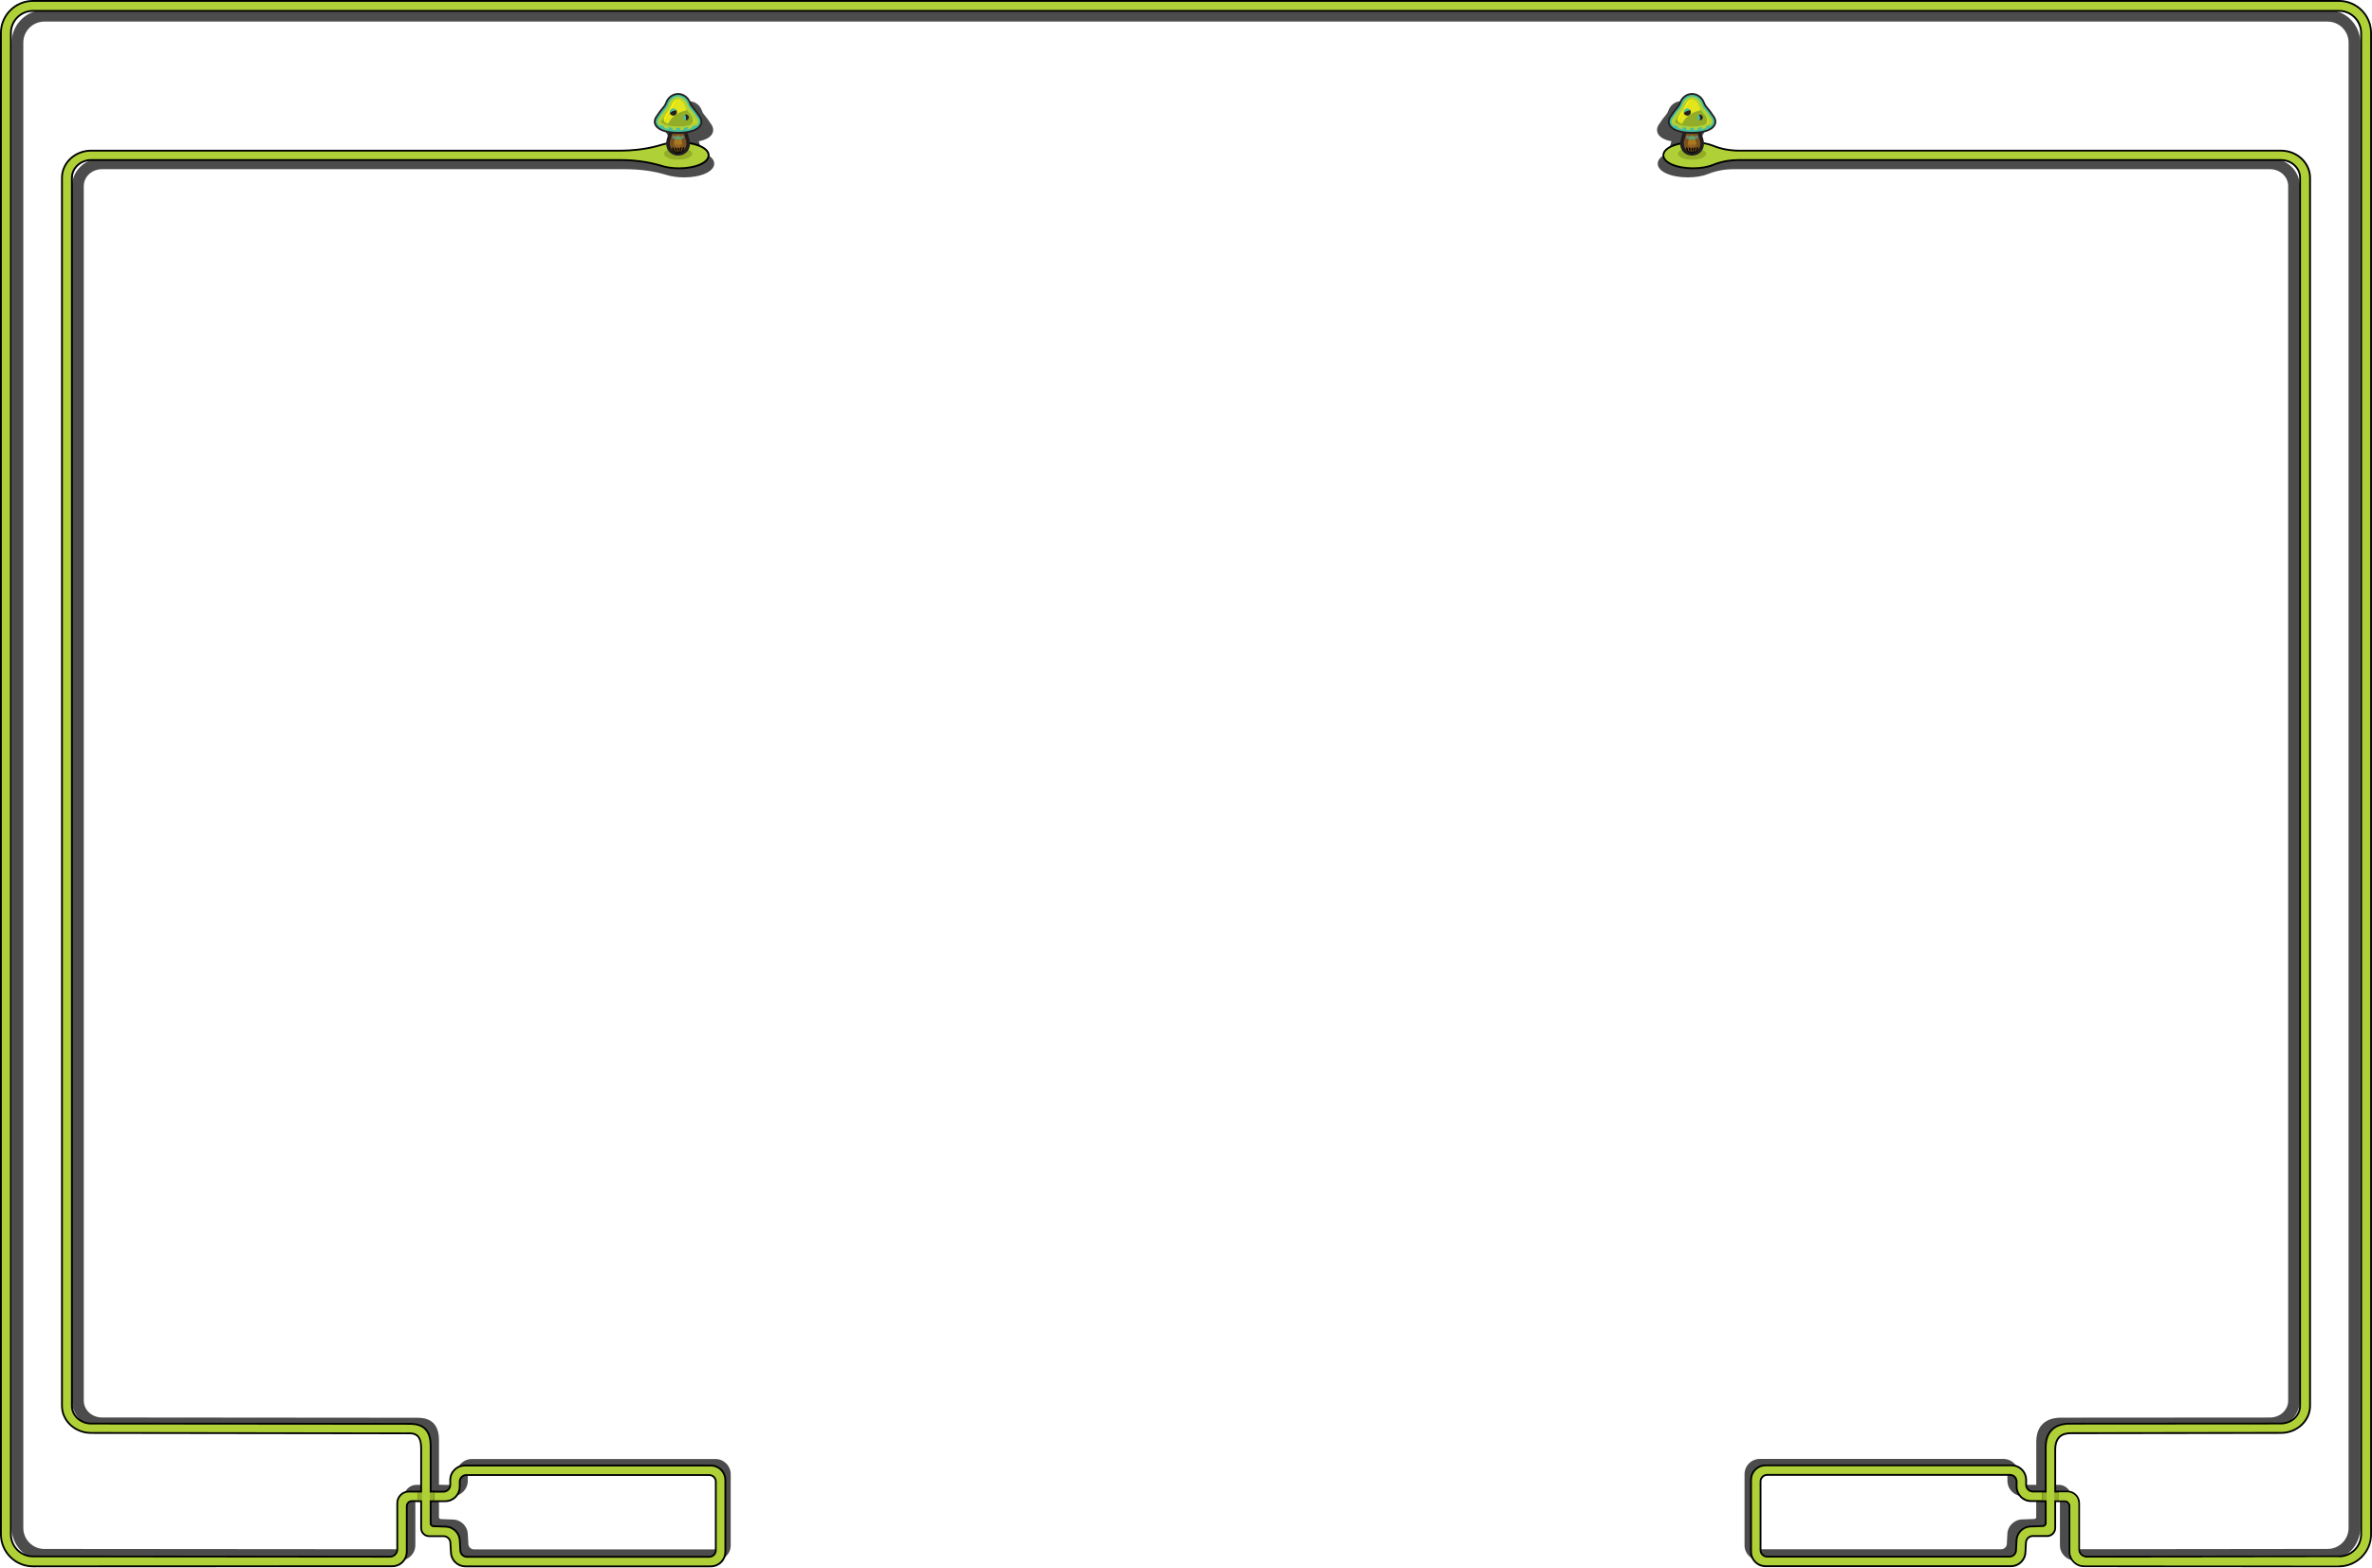
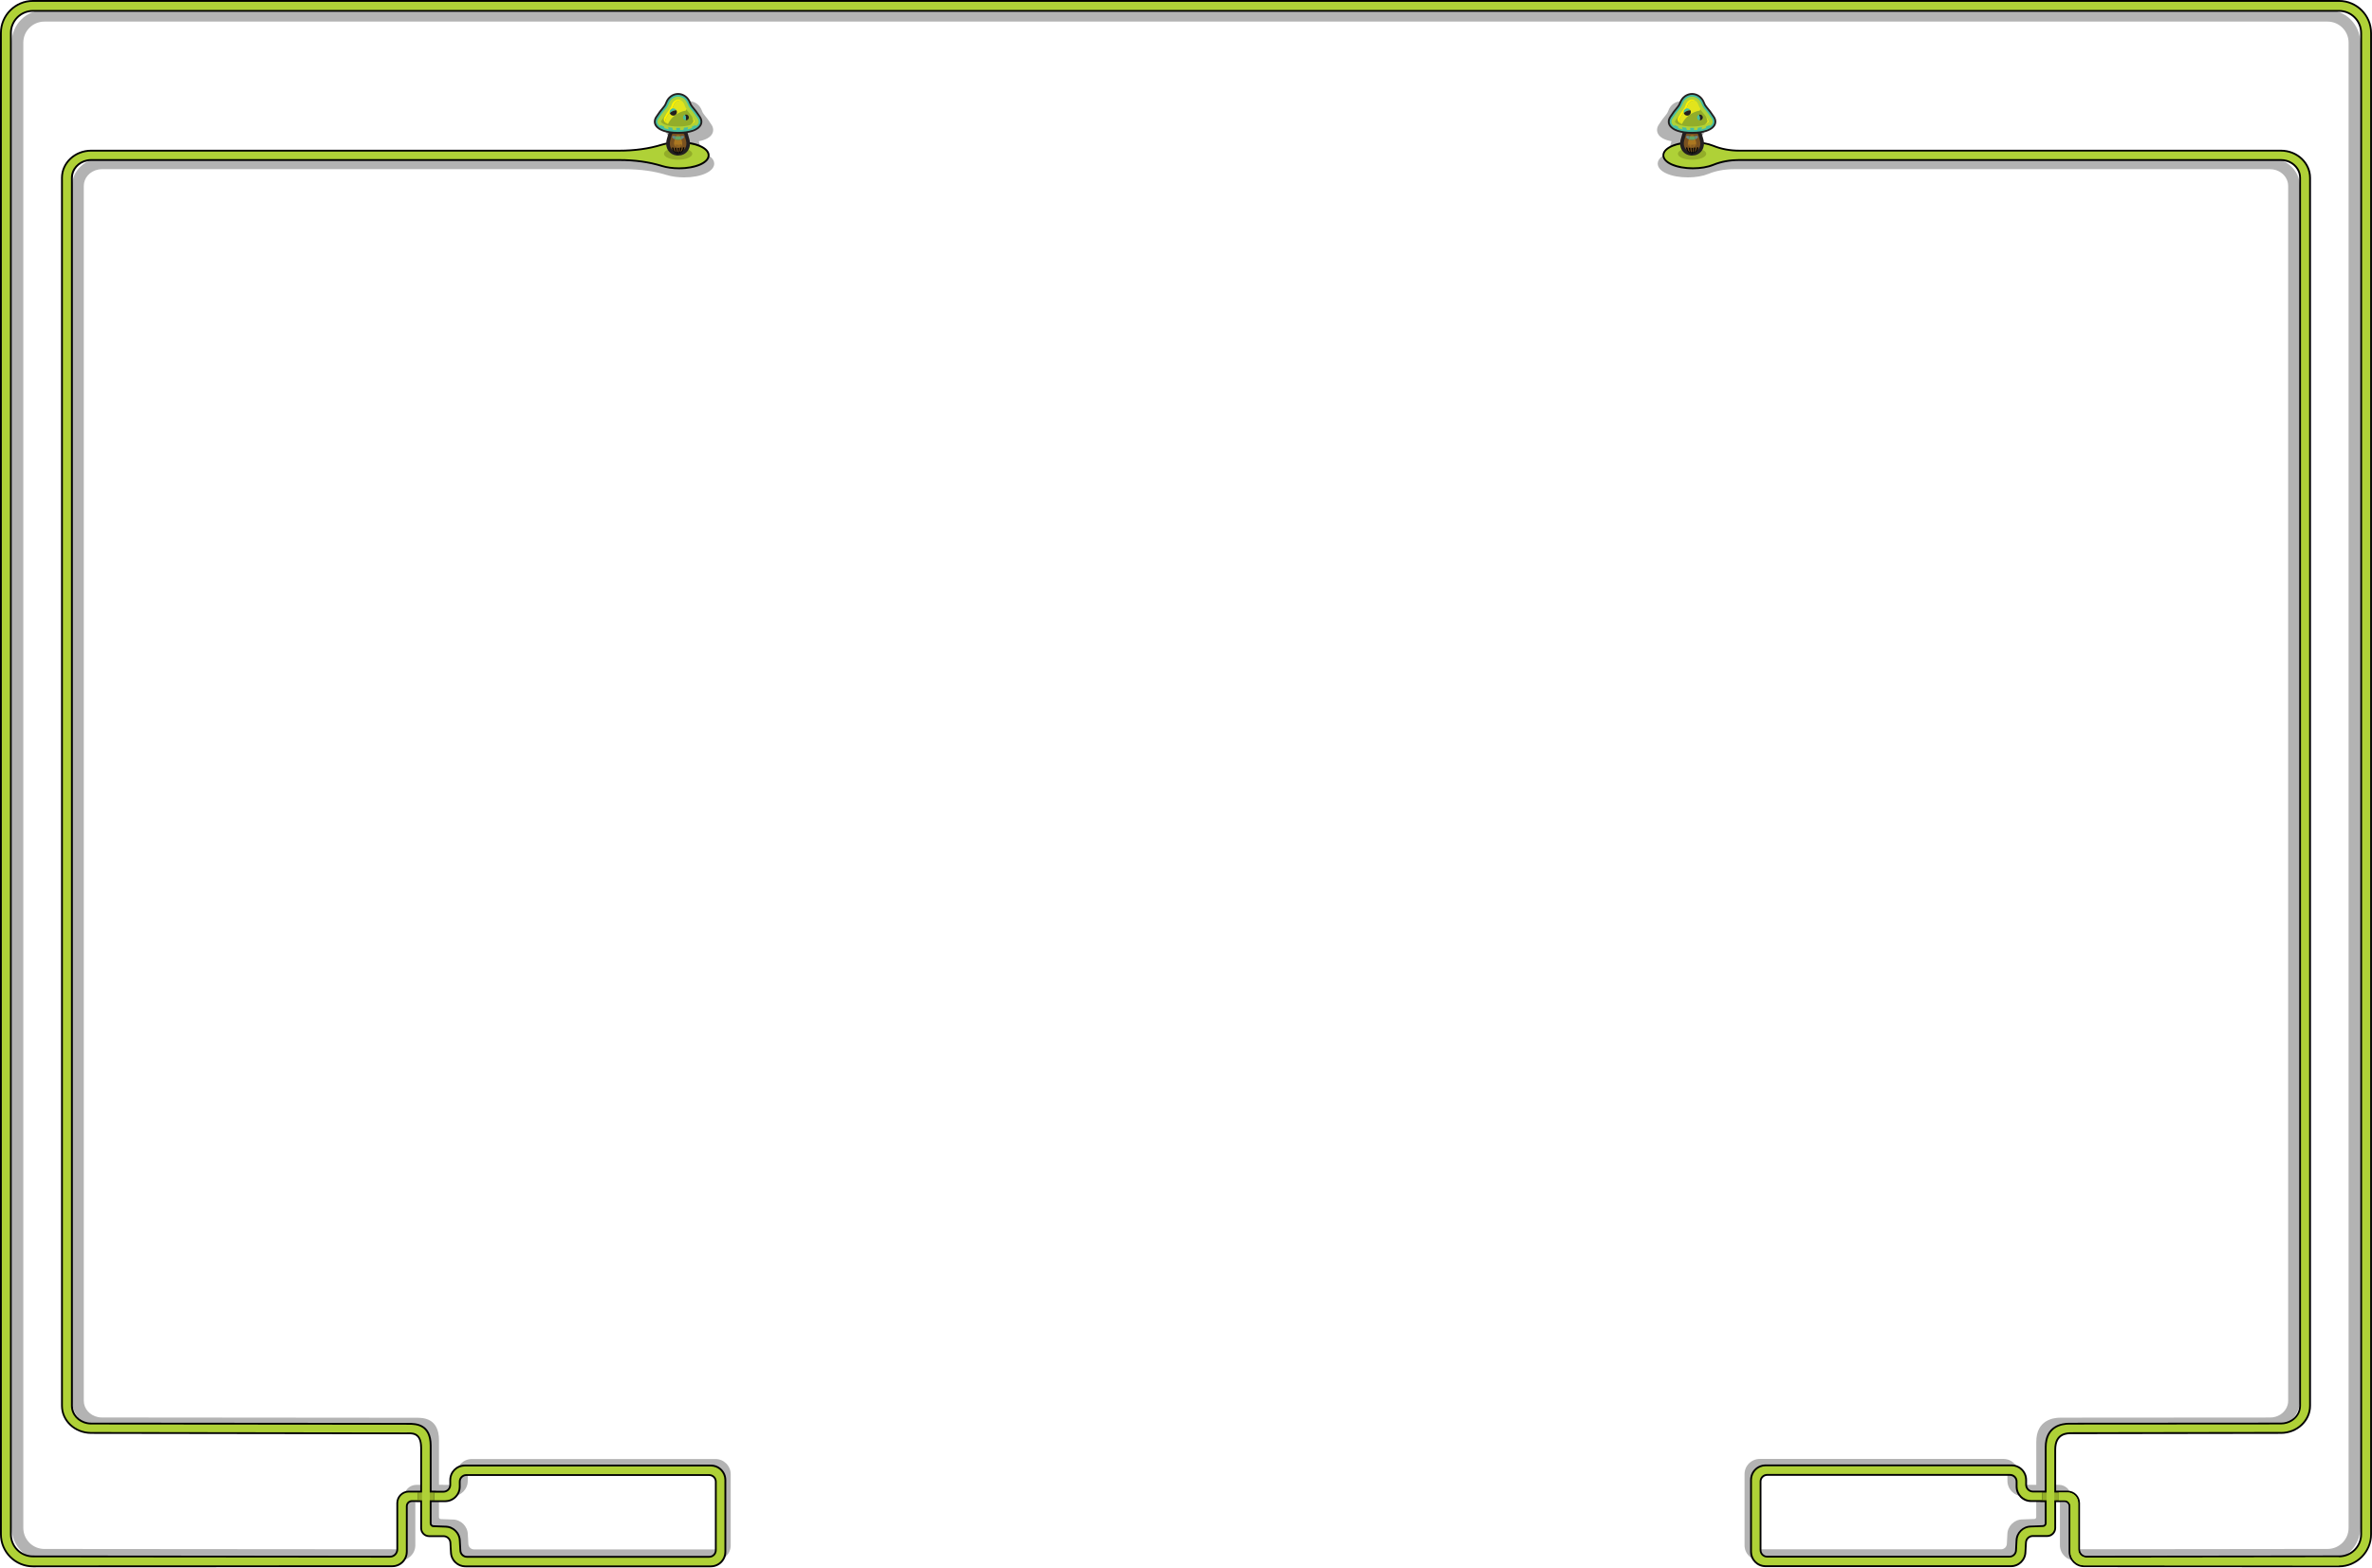
- <svg xmlns="http://www.w3.org/2000/svg" id="Layer_2" data-name="Layer 2" viewBox="0 0 1308 864.45">
+ <svg xmlns="http://www.w3.org/2000/svg" id="Layer_2" data-name="Layer 2" viewBox="0 0 1308 864.45" overflow="visible">
  <defs>
    <style>
      .cls-1 {
        fill: #668987;
      }

      .cls-2 {
        fill: #231f20;
      }

      .cls-3 {
        fill: #61a466;
      }

      .cls-4 {
        fill: #e2e41c;
      }

      .cls-5 {
        fill: #b0d237;
      }

      .cls-6 {
        fill: #7a5220;
      }

      .cls-7 {
-         opacity: .7;
+         opacity: .3;
      }

      .cls-8 {
        fill: #93ad29;
      }

      .cls-9 {
        fill: #47bda1;
      }

      .cls-10 {
        fill: #ab7721;
      }

      .cls-11 {
        fill: #fff200;
      }

      .cls-12 {
        fill: #afd137;
      }
    </style>
  </defs>
  <g id="Layer_1-2" data-name="Layer 1">
    <g>
      <path d="M1289.81,0H18.2C8.16,0,0,8.16,0,18.2v828.05c0,10.03,8.16,18.2,18.2,18.2l198.13-.07c4.68,0,8.49-3.81,8.49-8.5v-25.1c0-1.28,1.04-2.33,2.33-2.33h2.18v.07h2.41v14.34c0,2.72,2.21,4.93,4.93,4.93h7.93c1.79,0,3.25,1.46,3.28,3.29l.28,4.97c.05,4.63,3.86,8.4,8.5,8.4h135.33c4.69,0,8.5-3.81,8.5-8.5v-39.62c0-4.68-3.81-8.5-8.5-8.5h-135.7c-4.69,0-8.5,3.81-8.5,8.5v2.66c0,1.81-1.47,3.28-3.28,3.28h-4.1v-.07h-2.41v-24.87c0-12.49-9.07-12.5-12.49-12.5l-175.25-.15c-.69,0-1.38-.06-2.04-.19-4.66-.89-8.04-4.72-8.04-9.1V98.06c0-4.39,3.38-8.22,8.04-9.1.67-.13,1.36-.19,2.05-.19h291.38c8.43,0,16.22,1.09,23.16,3.24,2.82.87,6.16,1.33,9.65,1.33,9.6,0,16.83-3.29,16.83-7.67s-7.24-7.67-16.83-7.67c-3.5,0-6.84.46-9.66,1.34-6.96,2.16-14.77,3.25-23.21,3.25H50.25c-9.14,0-16.58,6.94-16.58,15.47v677.32c0,8.53,7.44,15.47,16.58,15.47l173.97.23c.2,0,.42,0,.66-.01.26,0,.54-.01.84-.01,3.13,0,6.02.92,6.02,7.57v23.58h-6.32c-3.77,0-6.84,3.07-6.84,6.84v25.54c0,1.95-1.59,3.54-3.55,3.54l-196.83-.17c-6.45,0-11.7-5.25-11.7-11.7V18.2c0-6.45,5.25-11.7,11.7-11.7h1271.61c6.45,0,11.7,5.25,11.7,11.7v828.05c0,6.45-5.25,11.7-11.71,11.7l-139.28.17c-.9,0-1.74-.34-2.4-.95-.03-.03-.07-.05-.1-.08-.47-.47-.79-1.06-.94-1.7,0-.04-.03-.07-.03-.11-.05-.23-.07-.46-.07-.7v-25.54c0-3.77-3.07-6.84-6.84-6.84h-6.32v-22.65c0-8.53,5.98-8.54,8.54-8.54l115.41-.16c9.14,0,16.58-6.94,16.58-15.47V98.06c0-8.53-7.44-15.47-16.58-15.47h-298.54c-5.2,0-9.99-.88-14.25-2.63-3.09-1.26-7.14-1.96-11.41-1.96-9.6,0-16.83,3.29-16.83,7.67s7.24,7.67,16.83,7.67c4.26,0,8.3-.69,11.39-1.95,4.25-1.74,9.04-2.62,14.23-2.62h298.57c1.03,0,2.04.14,3.02.42.63.18,1.24.42,1.82.71,3.24,1.64,5.26,4.76,5.26,8.16v677.32c0,3.07-1.65,5.95-4.43,7.69-.82.51-1.71.91-2.65,1.18-.97.28-1.99.42-3.02.42l-116.7.08c-4.06,0-13.49,1.33-13.49,13.5v23.94h-6.52c-1.81,0-3.28-1.47-3.28-3.28v-2.66c0-4.68-3.81-8.5-8.5-8.5h-135.7c-4.68,0-8.5,3.81-8.5,8.5v39.62c0,4.68,3.81,8.5,8.5,8.5h135.33c4.63,0,8.44-3.77,8.49-8.35l.28-5.06c.02-1.79,1.49-3.24,3.28-3.24h7.93c2.72,0,4.93-2.22,4.93-4.94v-14.27h2.41v-.07h2.17c1.28,0,2.33,1.04,2.33,2.33v25.1c0,4.68,3.81,8.5,8.49,8.5l140.58.07c10.03,0,18.19-8.16,18.19-18.2V18.2c0-10.03-8.16-18.2-18.19-18.2ZM254.02,820.02v-2.81c0-1.72,1.4-3.13,3.13-3.13h133.94c1.72,0,3.13,1.4,3.13,3.13v37.85c0,1.73-1.4,3.13-3.13,3.13h-133.61c-1.71,0-3.11-1.39-3.13-3.14l-.28-5.12c-.05-4.63-3.87-8.4-8.46-8.4l-6.62-.25c-.56-.02-1.01-.48-1.01-1.05v-11.73h7.54c4.69,0,8.5-3.81,8.5-8.5ZM1127.56,828.52v11.66c0,.56-.44,1.02-1.01,1.05l-6.58.25c-4.63,0-8.44,3.77-8.5,8.36l-.28,5.2c-.02,1.71-1.42,3.09-3.13,3.09h-133.61c-1.72,0-3.13-1.4-3.13-3.13v-37.86c0-1.72,1.4-3.13,3.13-3.13h133.93c1.73,0,3.13,1.4,3.13,3.13v2.81c0,4.69,3.81,8.5,8.5,8.5h5.13v.07h2.41Z" />
      <path class="cls-7" d="M1283.49,5.49H24.44C14.51,5.49,6.43,13.57,6.43,23.49v819.27c0,9.93,8.08,18,18.02,18l196.17-.07c4.64,0,8.41-3.77,8.41-8.41v-24.84c0-1.27,1.03-2.3,2.31-2.3h2.15v.07h2.39v14.19c0,2.69,2.19,4.88,4.88,4.88h7.85c1.77,0,3.22,1.44,3.24,3.25l.28,4.92c.05,4.58,3.83,8.31,8.41,8.31h133.99c4.64,0,8.41-3.77,8.41-8.41v-39.2c0-4.64-3.77-8.41-8.41-8.41h-134.36c-4.64,0-8.41,3.77-8.41,8.41v2.63c0,1.79-1.46,3.24-3.24,3.24h-4.06v-.07h-2.39v-24.61c0-12.36-8.98-12.36-12.37-12.36l-173.52-.15c-.68,0-1.36-.06-2.02-.19-4.62-.88-7.96-4.67-7.96-9.01V102.52c0-4.34,3.35-8.13,7.96-9.01.66-.13,1.35-.19,2.03-.19h288.5c8.35,0,16.06,1.08,22.93,3.2,2.79.86,6.1,1.32,9.56,1.32,9.5,0,16.67-3.26,16.67-7.58,0-2.71-2.81-5-7.24-6.33.02-.77-.06-1.58-.27-2.39-.34-1.32-.67-2.54-1.01-3.65,3.73-.67,6.34-2.1,7.41-4.1.81-1.52.69-3.3-.33-4.9-1.42-2.24-2.83-4.17-4.18-5.73-.49-.56-.88-1.27-1.16-2.09-1.08-3.11-3.84-5.19-6.87-5.19s-5.8,2.09-6.87,5.19c-.28.82-.68,1.53-1.16,2.09-1.35,1.56-2.76,3.49-4.18,5.73-1.01,1.6-1.13,3.38-.33,4.9,1.06,2,3.67,3.44,7.41,4.1-.34,1.11-.68,2.33-1.01,3.65-.11.44-.18.87-.23,1.3-2.22.2-4.34.58-6.21,1.16-6.89,2.13-14.63,3.22-22.98,3.22H56.18c-9.05,0-16.42,6.86-16.42,15.3v670.13c0,8.44,7.36,15.3,16.42,15.3l172.25.23c.2,0,.42,0,.66-.01.26,0,.53-.01.83-.01,3.1,0,5.96.91,5.96,7.49v23.33h-6.26c-3.74,0-6.78,3.04-6.78,6.77v25.26c0,1.93-1.57,3.5-3.51,3.5l-194.88-.16c-6.39,0-11.59-5.19-11.59-11.58V23.49c0-6.38,5.2-11.58,11.59-11.58h1259.05c6.39,0,11.59,5.19,11.59,11.58v819.27c0,6.38-5.2,11.58-11.59,11.58l-137.91.16c-.89,0-1.73-.34-2.38-.94-.03-.03-.07-.05-.1-.08-.47-.47-.78-1.05-.93-1.68,0-.04-.02-.07-.03-.11-.04-.22-.07-.45-.07-.69v-25.26c0-3.73-3.04-6.77-6.78-6.77h-6.26v-22.41c0-8.44,5.92-8.45,8.45-8.45l114.27-.16c9.05,0,16.42-6.86,16.42-15.3V102.52c0-8.44-7.36-15.3-16.42-15.3h-295.59c-5.15,0-9.89-.87-14.1-2.6-2.47-1.01-5.57-1.65-8.89-1.86-.05-.4-.11-.81-.22-1.21-.34-1.32-.67-2.54-1.01-3.65,3.73-.67,6.34-2.1,7.41-4.1.81-1.52.69-3.3-.33-4.9-1.42-2.24-2.83-4.17-4.18-5.73-.49-.56-.88-1.27-1.16-2.09-1.08-3.11-3.84-5.19-6.87-5.19s-5.8,2.09-6.87,5.19c-.28.82-.68,1.53-1.16,2.09-1.35,1.56-2.76,3.49-4.18,5.73-1.01,1.6-1.13,3.38-.33,4.9,1.06,2,3.67,3.44,7.41,4.1-.34,1.11-.67,2.33-1.01,3.65-.23.92-.31,1.83-.25,2.69-3.89,1.36-6.31,3.51-6.31,6.02,0,4.32,7.16,7.58,16.67,7.58,4.22,0,8.22-.69,11.27-1.93,4.21-1.72,8.95-2.59,14.09-2.59h295.62c1.02,0,2.02.14,2.99.42.62.18,1.23.42,1.8.71,3.21,1.62,5.21,4.71,5.21,8.07v670.13c0,3.04-1.64,5.89-4.38,7.61-.81.51-1.69.9-2.62,1.17-.96.28-1.97.42-2.99.42l-115.55.08c-4.02,0-13.36,1.31-13.36,13.35v23.69h-6.45c-1.79,0-3.24-1.45-3.24-3.24v-2.63c0-4.64-3.77-8.41-8.41-8.41h-134.36c-4.64,0-8.41,3.77-8.41,8.41v39.2c0,4.64,3.77,8.41,8.41,8.41h133.99c4.58,0,8.36-3.73,8.41-8.27l.28-5.01c.02-1.77,1.47-3.2,3.24-3.2h7.85c2.69,0,4.88-2.19,4.88-4.88v-14.12h2.39v-.07h2.15c1.27,0,2.31,1.03,2.31,2.3v24.84c0,4.63,3.77,8.41,8.41,8.41l139.2.07c9.93,0,18.01-8.08,18.01-18V23.49c0-9.93-8.08-18-18.01-18ZM242.06,825.22h7.47c4.64,0,8.41-3.77,8.41-8.41v-2.78c0-1.71,1.39-3.09,3.1-3.09h132.61c1.71,0,3.1,1.39,3.1,3.09v37.45c0,1.71-1.39,3.1-3.1,3.1h-132.29c-1.69,0-3.08-1.37-3.1-3.1l-.28-5.06c-.05-4.58-3.83-8.31-8.37-8.31l-6.55-.25c-.56-.02-1-.48-1-1.03v-11.6ZM1122.85,836.76c0,.56-.44,1.01-1,1.03l-6.52.25c-4.59,0-8.36,3.73-8.41,8.27l-.28,5.15c-.02,1.69-1.41,3.06-3.1,3.06h-132.29c-1.71,0-3.1-1.39-3.1-3.09v-37.45c0-1.71,1.39-3.09,3.1-3.09h132.61c1.71,0,3.1,1.39,3.1,3.09v2.78c0,4.64,3.77,8.41,8.41,8.41h5.08v.07h2.39v11.53Z" />
      <g>
        <rect class="cls-8" x="230.32" y="823.2" width="9.07" height="4.32" />
        <rect class="cls-8" x="1126.15" y="823.2" width="9.07" height="4.32" />
        <g>
          <path class="cls-12" d="M1289.81,1H18.2C8.7,1,1,8.7,1,18.2v828.05c0,9.5,7.7,17.2,17.2,17.2l198.13-.07c4.14,0,7.49-3.36,7.49-7.5v-25.11c0-1.84,1.49-3.33,3.33-3.33h3.18v-4.25h-4.91c-3.23,0-5.85,2.62-5.85,5.85v25.54c0,2.51-2.04,4.54-4.55,4.54l-196.82-.17c-7.02,0-12.7-5.69-12.7-12.7V18.2h0c0-7.02,5.69-12.7,12.7-12.7h1271.61c7.02,0,12.7,5.69,12.7,12.7h0v828.05c0,7.02-5.69,12.7-12.7,12.7l-139.28.17c-2.51,0-4.55-2.03-4.55-4.54v-25.54c0-3.23-2.62-5.85-5.85-5.85h-4.91v4.25h3.18c1.84,0,3.33,1.49,3.33,3.33v25.11c0,4.14,3.35,7.49,7.49,7.5l140.58.07c9.5,0,17.2-7.7,17.2-17.2V18.2c0-9.5-7.7-17.2-17.2-17.2Z" />
          <path class="cls-12" d="M1257.75,789.85c8.61,0,15.58-6.48,15.58-14.47V98.06c0-7.99-6.98-14.47-15.58-14.47h-298.54c-5,0-10-.81-14.62-2.7-2.85-1.17-6.74-1.89-11.03-1.89-8.74,0-15.83,2.98-15.83,6.66s7.09,6.66,15.83,6.66c4.28,0,8.16-.72,11.01-1.88,4.62-1.89,9.62-2.69,14.61-2.69h298.57c1.15,0,2.25.16,3.29.46.69.2,1.36.46,1.99.78,3.46,1.75,5.81,5.15,5.81,9.05v677.32c0,3.55-1.94,6.68-4.89,8.53-.89.56-1.86,1-2.9,1.3s-2.15.46-3.29.46l-116.7.08c-4.14,0-12.49,1.36-12.49,12.5v41.92c0,1.1-.87,2-1.97,2.04l-6.62.25c-4.11,0-7.45,3.3-7.5,7.41l-.28,5.16c-.03,2.26-1.87,4.08-4.13,4.08h-133.61c-2.28,0-4.13-1.85-4.13-4.13v-37.85c0-2.28,1.85-4.13,4.13-4.13h133.93c2.28,0,4.13,1.85,4.13,4.13v2.81c0,4.14,3.36,7.5,7.5,7.5h6.13v-4.25h-5.1c-2.36,0-4.28-1.91-4.28-4.28v-2.66c0-4.14-3.36-7.5-7.5-7.5h-135.7c-4.14,0-7.5,3.36-7.5,7.5v39.62c0,4.14,3.36,7.5,7.5,7.5h135.33c4.11,0,7.45-3.3,7.5-7.41l.28-5.01c.03-2.34,1.93-4.23,4.28-4.23h7.93c2.17,0,3.93-1.77,3.93-3.94v-43.24c0-9.51,7.03-9.54,9.53-9.54l115.41-.16Z" />
          <path class="cls-12" d="M391.97,808.83h-135.7c-4.14,0-7.5,3.36-7.5,7.5v2.66c0,2.36-1.91,4.28-4.28,4.28h-5.1v4.25h6.13c4.14,0,7.5-3.36,7.5-7.5v-2.81c0-2.28,1.85-4.13,4.13-4.13h133.93c2.28,0,4.13,1.85,4.13,4.13v37.85c0,2.28-1.85,4.13-4.13,4.13h-133.61c-2.26,0-4.1-1.82-4.13-4.08l-.28-5.16c-.05-4.11-3.39-7.41-7.5-7.41l-6.62-.25c-1.1-.04-1.97-.95-1.97-2.04v-42.92c0-11.14-7.35-11.49-11.49-11.5l-175.25-.15c-.76,0-1.51-.07-2.23-.21-5.05-.96-8.86-5.12-8.86-10.09V98.06c0-4.97,3.81-9.12,8.86-10.09.72-.14,1.47-.21,2.23-.21h291.38c7.93,0,15.88.94,23.46,3.28,2.62.81,5.85,1.29,9.35,1.29,8.74,0,15.83-2.98,15.83-6.66s-7.09-6.66-15.83-6.66c-3.5,0-6.74.48-9.36,1.29-7.6,2.35-15.56,3.3-23.51,3.3H50.25c-8.61,0-15.58,6.48-15.58,14.47v677.32c0,7.99,6.98,14.47,15.58,14.47l173.95.23c2.51,0,8.53-.96,8.53,8.54v44.24c0,2.17,1.76,3.93,3.93,3.93h7.93c2.34,0,4.25,1.89,4.28,4.23l.28,5.01c.05,4.11,3.39,7.41,7.5,7.41h135.33c4.14,0,7.5-3.36,7.5-7.5v-39.62c0-4.14-3.36-7.5-7.5-7.5Z" />
        </g>
        <path class="cls-12" d="M1289.8,858.95l-139.28.17c-2.51,0-4.55-2.03-4.55-4.54v-25.54c0-3.23-2.62-5.85-5.85-5.85h-4.91v4.25h3.18c1.84,0,3.33,1.49,3.33,3.33v25.11c0,4.14,3.35,7.49,7.49,7.5l140.58.07" />
      </g>
      <g>
        <ellipse class="cls-8" cx="373.93" cy="84.82" rx="7.8" ry="3.28" />
        <path class="cls-2" d="M373.71,85.81l-.78-.04v-.03c-1.72-.23-3.19-1.05-4.2-2.37-1.31-1.69-1.7-4.02-1.08-6.4.34-1.32.69-2.54,1.03-3.65-3.82-.67-6.49-2.1-7.58-4.1-.82-1.52-.7-3.3.33-4.9,1.45-2.24,2.89-4.17,4.27-5.73.5-.56.9-1.27,1.19-2.09,1.1-3.11,3.93-5.19,7.03-5.19s5.93,2.09,7.03,5.19c.29.82.69,1.53,1.19,2.09,1.38,1.56,2.82,3.49,4.27,5.73,1.04,1.6,1.16,3.38.33,4.9-1.09,2-3.76,3.44-7.58,4.1.34,1.11.69,2.33,1.03,3.65.62,2.37.23,4.71-1.08,6.4-1.17,1.51-2.94,2.38-5,2.43-.07,0-.13,0-.2,0s-.13,0-.22,0Z" />
        <path class="cls-2" d="M373.93,84.82c-1.82,0-3.39-.73-4.41-2.05-1.12-1.44-1.45-3.46-.91-5.53.57-2.19,1.14-4.07,1.67-5.58.25-.69.44-1.55.59-2.55.42-2.95,1.56-4.72,3.06-4.72s2.64,1.76,3.06,4.72c.14,1,.34,1.86.59,2.55.54,1.51,1.1,3.39,1.67,5.58.54,2.07.21,4.09-.91,5.53-1.02,1.32-2.59,2.05-4.41,2.05Z" />
        <path class="cls-6" d="M377.38,74.28c-.11-.35-.44-.58-.81-.55-.87.06-1.75.09-2.64.09s-1.77-.03-2.64-.09c-.37-.02-.7.2-.81.55-.35,1.16-.66,2.28-.9,3.21-.91,3.5,1.03,6.33,4.35,6.33s5.26-2.84,4.35-6.33c-.24-.93-.55-2.05-.9-3.21Z" />
        <path class="cls-9" d="M373.93,72.75c-6.12,0-10.58-1.5-11.94-4-.65-1.2-.55-2.58.29-3.88,1.43-2.2,2.83-4.09,4.18-5.61.58-.66,1.05-1.47,1.38-2.42.96-2.71,3.4-4.53,6.09-4.53s5.13,1.82,6.09,4.53c.33.95.8,1.76,1.38,2.42,1.35,1.52,2.75,3.41,4.18,5.61.84,1.3.95,2.67.29,3.88-1.36,2.5-5.83,4-11.94,4Z" />
        <path class="cls-5" d="M384.75,65.42c-1-1.54-2.45-3.63-4.09-5.5-.71-.8-1.22-1.74-1.58-2.75-.8-2.26-2.8-3.86-5.14-3.86s-4.35,1.6-5.14,3.86c-.36,1.01-.87,1.95-1.58,2.75-1.65,1.86-3.09,3.95-4.09,5.5-2.27,3.5,2.57,6.33,10.81,6.33s13.08-2.84,10.81-6.33Z" />
        <path class="cls-8" d="M373.93,69.78c-5.84,0-8.84-1.5-9.35-2.44-.06-.1-.16-.3.17-.82,1.35-2.09,2.68-3.86,3.93-5.28.84-.95,1.51-2.1,1.97-3.42.55-1.54,1.83-2.54,3.27-2.54s2.73,1,3.27,2.54c.47,1.32,1.13,2.47,1.97,3.42,1.25,1.42,2.57,3.19,3.93,5.28.34.52.23.71.17.82-.51.94-3.51,2.44-9.35,2.44Z" />
        <path class="cls-11" d="M367.38,64.96c.7-1.21,1.71-2.86,2.86-4.32.49-.63.85-1.37,1.1-2.16.56-1.78,1.95-3.04,3.59-3.04.33,0,.65.06.95.16-.57-.42-1.23-.67-1.95-.67-1.64,0-3.03,1.26-3.59,3.04-.25.79-.61,1.53-1.1,2.16-1.15,1.46-2.16,3.11-2.86,4.32-.93,1.62-.14,3.05,1.84,3.96.03.02.07,0,.1,0-1.29-.89-1.72-2.1-.95-3.45Z" />
        <path class="cls-4" d="M378.19,60.98c.16-.43.2-.54.35-.96-.45-.61-.78-1.31-1.02-2.05-.31-1-.9-1.83-1.64-2.37-.31-.1-.62-.16-.95-.16-1.64,0-3.03,1.26-3.59,3.04-.25.79-.61,1.53-1.1,2.16-1.15,1.46-2.16,3.11-2.86,4.32-.77,1.34-.34,2.55.95,3.45.02-.01.04-.02.05-.05,1.74-3.8,5.39-6.62,9.81-7.37Z" />
        <path class="cls-9" d="M372.99,60.8c-.34-.61-.99-1.02-1.73-1.02-1.1,0-2,.9-2,2,0,.21.04.4.1.59.89-.92,2.17-1.52,3.63-1.57Z" />
        <path class="cls-2" d="M378.26,63.18c-.19,0-.38.04-.55.1.34.6.55,1.28.55,2,0,.38-.07.73-.16,1.08.05,0,.11.02.16.02.88,0,1.6-.72,1.6-1.6s-.72-1.6-1.6-1.6Z" />
        <path class="cls-2" d="M371.26,63.78c1.1,0,2-.9,2-2,0-.36-.1-.69-.27-.98-1.46.05-2.75.65-3.63,1.57.25.81,1,1.41,1.9,1.41Z" />
        <path class="cls-9" d="M377.71,63.29c-.61.22-1.05.81-1.05,1.5,0,.83.63,1.5,1.44,1.58.1-.35.16-.71.16-1.08,0-.72-.21-1.39-.55-2Z" />
        <path d="M372.5,84.61c.14.05.21.08.35.12-.99-1.33-1.39-2.17-1.46-3.31-.27-.03-.53-.07-.79-.11.03,1.15.52,1.95,1.91,3.3Z" />
        <path d="M373.18,84.82c.14.03.21.04.35.06-.39-1.31-.56-2.2-.61-3.33-.26-.01-.52-.03-.78-.05.07,1.13.37,2,1.05,3.32Z" />
        <path d="M373.64,81.57c.02,1.14.08,2.03.21,3.34.14,0,.21,0,.35,0,.13-1.31.19-2.2.21-3.34-.13,0-.26.01-.39.01s-.26-.01-.39-.01Z" />
        <path d="M374.44,84.78c.14-.02.21-.03.35-.06.68-1.32.97-2.19,1.05-3.32-.26.02-.52.04-.78.05-.05,1.13-.22,2.02-.61,3.33Z" />
        <path d="M375.11,84.64c.14-.04.21-.07.35-.12,1.38-1.35,1.87-2.14,1.91-3.3-.26.04-.52.08-.79.11-.07,1.14-.48,1.98-1.46,3.31Z" />
        <path class="cls-9" d="M383.99,69.93c0,.06-.02.12-.03.18.02-.06.03-.12.03-.18Z" />
        <path class="cls-9" d="M363.9,70.11c-.01-.06-.02-.12-.03-.18,0,.06.01.12.03.18Z" />
        <path class="cls-9" d="M364.43,68.99s-.05.04-.07.06c-.35.31-.49.6-.48.88,0,.06.02.12.03.18.19.66,1.33,1.22,3.21,1.61-.61-.64-.9-1.26-.95-1.99-.76-.21-1.35-.46-1.74-.74Z" />
        <path class="cls-9" d="M368.4,70.18c.12.66.39,1.25.86,1.87.62.07,1.28.12,1.98.16-.28-.6-.45-1.17-.54-1.79-.83-.06-1.6-.14-2.3-.24Z" />
        <path class="cls-9" d="M373.93,70.53c-.38,0-.75,0-1.11-.01.03.61.09,1.17.19,1.76.31,0,.61.01.93.01s.62,0,.93-.01c.09-.59.15-1.15.19-1.76-.36,0-.73.01-1.11.01Z" />
        <path class="cls-9" d="M377.17,70.42c-.09.62-.26,1.2-.54,1.79.7-.04,1.37-.09,1.98-.16.47-.62.74-1.21.86-1.87-.7.1-1.47.18-2.3.24Z" />
        <path class="cls-9" d="M383.51,69.05s-.05-.04-.07-.06c-.39.28-.98.53-1.74.74-.05.73-.34,1.35-.95,1.99,1.88-.39,3.02-.95,3.21-1.61.01-.06.02-.12.03-.18,0-.28-.14-.58-.48-.88Z" />
        <path class="cls-4" d="M381.65,64.38s1.61,2.05,1.69,2.7-2.59,1.91-2.59,1.91c0,0,1.62-1.41,1.62-2.11s-.72-2.5-.72-2.5Z" />
        <path class="cls-10" d="M372.13,76.84c-.1.35-.2.74-.31,1.14-.27,1.02-.15,1.96.33,2.57.12.16.28.29.44.4-.17-.43-.25-.83-.26-1.31.13.03.25.06.38.08.02.51.11.95.26,1.43.1.04.2.07.3.09-.11-.49-.18-.95-.2-1.47.13.02.25.03.38.04.01.52.05.98.12,1.48.09.01.18.02.28.03-.02-.5-.04-.96-.04-1.49.06,0,.12,0,.19,0s.12,0,.19,0c0,.52-.02.98-.04,1.47.07,0,.15,0,.22-.02.07-.52.11-1,.13-1.54.13,0,.25-.02.38-.04-.02.54-.09,1.01-.21,1.52.1-.03.21-.05.3-.09.16-.5.25-.95.28-1.48.13-.02.26-.05.38-.08,0,.49-.09.9-.27,1.34.13-.1.26-.22.36-.35.48-.61.6-1.55.33-2.57-.1-.4-.21-.79-.31-1.14-.53.19-1.15.32-1.8.32s-1.27-.13-1.8-.32Z" />
        <path class="cls-10" d="M375.18,75.14c-.22-.35-.56-.6-.87-.58h-.75c-.31-.02-.66.23-.87.58.24.03.64.07,1.25.07s1.01-.04,1.25-.07Z" />
        <path class="cls-1" d="M372.68,75.14c-.18-.02-.29-.04-.29-.04-.62-.28-1.32-.23-1.55-.04l-.13.18c-.37.54.33,1.21,1.42,1.59.22-.78.4-1.37.4-1.37.04-.12.09-.23.15-.33Z" />
        <path class="cls-1" d="M377.15,75.25l-.13-.18c-.23-.2-.93-.25-1.55.04,0,0-.11.02-.29.04.06.1.12.21.15.33,0,0,.18.58.39,1.37,1.09-.39,1.78-1.06,1.42-1.59Z" />
        <path class="cls-3" d="M375.18,75.14c-.24.03-.64.07-1.25.07s-1.01-.04-1.25-.07c-.06.1-.12.21-.15.33,0,0-.18.58-.4,1.37.53.19,1.15.32,1.8.32s1.27-.13,1.8-.32c-.22-.78-.39-1.37-.39-1.37-.04-.12-.09-.23-.15-.33Z" />
        <ellipse class="cls-8" cx="933.06" cy="84.82" rx="7.8" ry="3.28" />
        <path class="cls-2" d="M932.84,85.81l-.78-.04v-.03c-1.72-.23-3.19-1.05-4.2-2.37-1.31-1.69-1.7-4.02-1.08-6.4.34-1.32.69-2.54,1.03-3.65-3.82-.67-6.49-2.1-7.58-4.1-.82-1.52-.7-3.3.33-4.9,1.45-2.24,2.89-4.17,4.27-5.73.5-.56.9-1.27,1.19-2.09,1.1-3.11,3.93-5.19,7.03-5.19s5.93,2.09,7.03,5.19c.29.82.69,1.53,1.19,2.09,1.38,1.56,2.82,3.49,4.27,5.73,1.04,1.6,1.16,3.38.33,4.9-1.09,2-3.76,3.44-7.58,4.1.34,1.11.69,2.33,1.03,3.65.62,2.37.23,4.71-1.08,6.4-1.17,1.51-2.94,2.38-5,2.43-.07,0-.13,0-.2,0s-.13,0-.22,0Z" />
        <path class="cls-2" d="M933.06,84.82c-1.82,0-3.39-.73-4.41-2.05-1.12-1.44-1.45-3.46-.91-5.53.57-2.19,1.14-4.07,1.67-5.58.25-.69.44-1.55.59-2.55.42-2.95,1.56-4.72,3.06-4.72s2.64,1.76,3.06,4.72c.14,1,.34,1.86.59,2.55.54,1.51,1.1,3.39,1.67,5.58.54,2.07.21,4.09-.91,5.53-1.02,1.32-2.59,2.05-4.41,2.05Z" />
        <path class="cls-6" d="M936.51,74.28c-.11-.35-.44-.58-.81-.55-.87.06-1.75.09-2.64.09s-1.77-.03-2.64-.09c-.37-.02-.7.2-.81.55-.35,1.16-.66,2.28-.9,3.21-.91,3.5,1.03,6.33,4.35,6.33s5.26-2.84,4.35-6.33c-.24-.93-.55-2.05-.9-3.21Z" />
        <path class="cls-9" d="M933.06,72.75c-6.12,0-10.58-1.5-11.94-4-.65-1.2-.55-2.58.29-3.88,1.43-2.2,2.83-4.09,4.18-5.61.58-.66,1.05-1.47,1.38-2.42.96-2.71,3.4-4.53,6.09-4.53s5.13,1.82,6.09,4.53c.33.95.8,1.76,1.38,2.42,1.35,1.52,2.75,3.41,4.18,5.61.84,1.3.95,2.67.29,3.88-1.36,2.5-5.83,4-11.94,4Z" />
        <path class="cls-5" d="M943.87,65.42c-1-1.54-2.45-3.63-4.09-5.5-.71-.8-1.22-1.74-1.58-2.75-.8-2.26-2.8-3.86-5.14-3.86s-4.35,1.6-5.14,3.86c-.36,1.01-.87,1.95-1.58,2.75-1.65,1.86-3.09,3.95-4.09,5.5-2.27,3.5,2.57,6.33,10.81,6.33s13.08-2.84,10.81-6.33Z" />
        <path class="cls-8" d="M933.06,69.78c-5.84,0-8.84-1.5-9.35-2.44-.06-.1-.16-.3.17-.82,1.35-2.09,2.68-3.86,3.93-5.28.84-.95,1.51-2.1,1.97-3.42.55-1.54,1.83-2.54,3.27-2.54s2.73,1,3.27,2.54c.47,1.32,1.13,2.47,1.97,3.42,1.25,1.42,2.57,3.19,3.93,5.28.34.52.23.71.17.82-.51.94-3.51,2.44-9.35,2.44Z" />
        <path class="cls-11" d="M926.51,64.96c.7-1.21,1.71-2.86,2.86-4.32.49-.63.85-1.37,1.1-2.16.56-1.78,1.95-3.04,3.59-3.04.33,0,.65.06.95.16-.57-.42-1.23-.67-1.95-.67-1.64,0-3.03,1.26-3.59,3.04-.25.79-.61,1.53-1.1,2.16-1.15,1.46-2.16,3.11-2.86,4.32-.93,1.62-.14,3.05,1.84,3.96.03.02.07,0,.1,0-1.29-.89-1.72-2.1-.95-3.45Z" />
        <path class="cls-4" d="M937.32,60.98c.16-.43.2-.54.35-.96-.45-.61-.78-1.31-1.02-2.05-.31-1-.9-1.83-1.64-2.37-.31-.1-.62-.16-.95-.16-1.64,0-3.03,1.26-3.59,3.04-.25.79-.61,1.53-1.1,2.16-1.15,1.46-2.16,3.11-2.86,4.32-.77,1.34-.34,2.55.95,3.45.02-.01.04-.02.05-.05,1.74-3.8,5.39-6.62,9.81-7.37Z" />
        <path class="cls-9" d="M932.12,60.8c-.34-.61-.99-1.02-1.73-1.02-1.1,0-2,.9-2,2,0,.21.04.4.1.59.89-.92,2.17-1.52,3.63-1.57Z" />
        <path class="cls-2" d="M937.39,63.18c-.19,0-.38.04-.55.1.34.6.55,1.28.55,2,0,.38-.07.73-.16,1.08.05,0,.11.02.16.02.88,0,1.6-.72,1.6-1.6s-.72-1.6-1.6-1.6Z" />
        <path class="cls-2" d="M930.39,63.78c1.1,0,2-.9,2-2,0-.36-.1-.69-.27-.98-1.46.05-2.75.65-3.63,1.57.25.81,1,1.41,1.9,1.41Z" />
        <path class="cls-9" d="M936.84,63.29c-.61.22-1.05.81-1.05,1.5,0,.83.63,1.5,1.44,1.58.1-.35.16-.71.16-1.08,0-.72-.21-1.39-.55-2Z" />
        <path d="M931.63,84.61c.14.05.21.08.35.12-.99-1.33-1.39-2.17-1.46-3.31-.27-.03-.53-.07-.79-.11.03,1.15.52,1.95,1.91,3.3Z" />
        <path d="M932.3,84.82c.14.03.21.04.35.06-.39-1.31-.56-2.2-.61-3.33-.26-.01-.52-.03-.78-.05.07,1.13.37,2,1.05,3.32Z" />
        <path d="M932.77,81.57c.02,1.14.08,2.03.21,3.34.14,0,.21,0,.35,0,.13-1.31.19-2.2.21-3.34-.13,0-.26.01-.39.01s-.26-.01-.39-.01Z" />
        <path d="M933.56,84.78c.14-.02.21-.03.35-.06.68-1.32.97-2.19,1.05-3.32-.26.02-.52.04-.78.05-.05,1.13-.22,2.02-.61,3.33Z" />
        <path d="M934.24,84.64c.14-.04.21-.07.35-.12,1.38-1.35,1.87-2.14,1.91-3.3-.26.04-.52.08-.79.11-.07,1.14-.48,1.98-1.46,3.31Z" />
        <path class="cls-9" d="M943.12,69.93c0,.06-.02.12-.03.18.02-.06.03-.12.03-.18Z" />
        <path class="cls-9" d="M923.03,70.11c-.01-.06-.02-.12-.03-.18,0,.06.01.12.03.18Z" />
        <path class="cls-9" d="M923.55,68.99s-.05.04-.07.06c-.35.31-.49.6-.48.88,0,.06.02.12.03.18.19.66,1.33,1.22,3.21,1.61-.61-.64-.9-1.26-.95-1.99-.76-.21-1.35-.46-1.74-.74Z" />
        <path class="cls-9" d="M927.52,70.18c.12.66.39,1.25.86,1.87.62.07,1.28.12,1.98.16-.28-.6-.45-1.17-.54-1.79-.83-.06-1.6-.14-2.3-.24Z" />
        <path class="cls-9" d="M933.06,70.53c-.38,0-.75,0-1.11-.01.03.61.09,1.17.19,1.76.31,0,.61.01.93.01s.62,0,.93-.01c.09-.59.15-1.15.19-1.76-.36,0-.73.01-1.11.01Z" />
        <path class="cls-9" d="M936.29,70.42c-.09.62-.26,1.2-.54,1.79.7-.04,1.37-.09,1.98-.16.47-.62.74-1.21.86-1.87-.7.1-1.47.18-2.3.24Z" />
        <path class="cls-9" d="M942.64,69.05s-.05-.04-.07-.06c-.39.28-.98.53-1.74.74-.05.73-.34,1.35-.95,1.99,1.88-.39,3.02-.95,3.21-1.61.01-.06.02-.12.03-.18,0-.28-.14-.58-.48-.88Z" />
        <path class="cls-4" d="M940.78,64.38s1.61,2.05,1.69,2.7-2.59,1.91-2.59,1.91c0,0,1.62-1.41,1.62-2.11s-.72-2.5-.72-2.5Z" />
        <path class="cls-10" d="M931.26,76.84c-.1.35-.2.74-.31,1.14-.27,1.02-.15,1.96.33,2.57.12.16.28.29.44.4-.17-.43-.25-.83-.26-1.31.13.03.25.06.38.08.02.51.11.95.26,1.43.1.04.2.07.3.09-.11-.49-.18-.95-.2-1.47.13.02.25.03.38.04.01.52.05.98.12,1.48.09.01.18.02.28.03-.02-.5-.04-.96-.04-1.49.06,0,.12,0,.19,0s.12,0,.19,0c0,.52-.02.98-.04,1.47.07,0,.15,0,.22-.02.07-.52.11-1,.13-1.54.13,0,.25-.02.38-.04-.02.54-.09,1.01-.21,1.52.1-.03.21-.05.3-.09.16-.5.25-.95.28-1.48.13-.02.26-.05.38-.08,0,.49-.09.9-.27,1.34.13-.1.26-.22.36-.35.48-.61.6-1.55.33-2.57-.1-.4-.21-.79-.31-1.14-.53.19-1.15.32-1.8.32s-1.27-.13-1.8-.32Z" />
        <path class="cls-10" d="M934.31,75.14c-.22-.35-.56-.6-.87-.58h-.75c-.31-.02-.66.23-.87.58.24.03.64.07,1.25.07s1.01-.04,1.25-.07Z" />
        <path class="cls-1" d="M931.81,75.14c-.18-.02-.29-.04-.29-.04-.62-.28-1.32-.23-1.55-.04l-.13.18c-.37.54.33,1.21,1.42,1.59.22-.78.4-1.37.4-1.37.04-.12.09-.23.15-.33Z" />
        <path class="cls-1" d="M936.28,75.25l-.13-.18c-.23-.2-.93-.25-1.55.04,0,0-.11.02-.29.04.06.1.12.21.15.33,0,0,.18.58.39,1.37,1.09-.39,1.78-1.06,1.42-1.59Z" />
        <path class="cls-3" d="M934.31,75.14c-.24.03-.64.07-1.25.07s-1.01-.04-1.25-.07c-.06.1-.12.21-.15.33,0,0-.18.58-.4,1.37.53.19,1.15.32,1.8.32s1.27-.13,1.8-.32c-.22-.78-.39-1.37-.39-1.37-.04-.12-.09-.23-.15-.33Z" />
      </g>
    </g>
  </g>
</svg>
